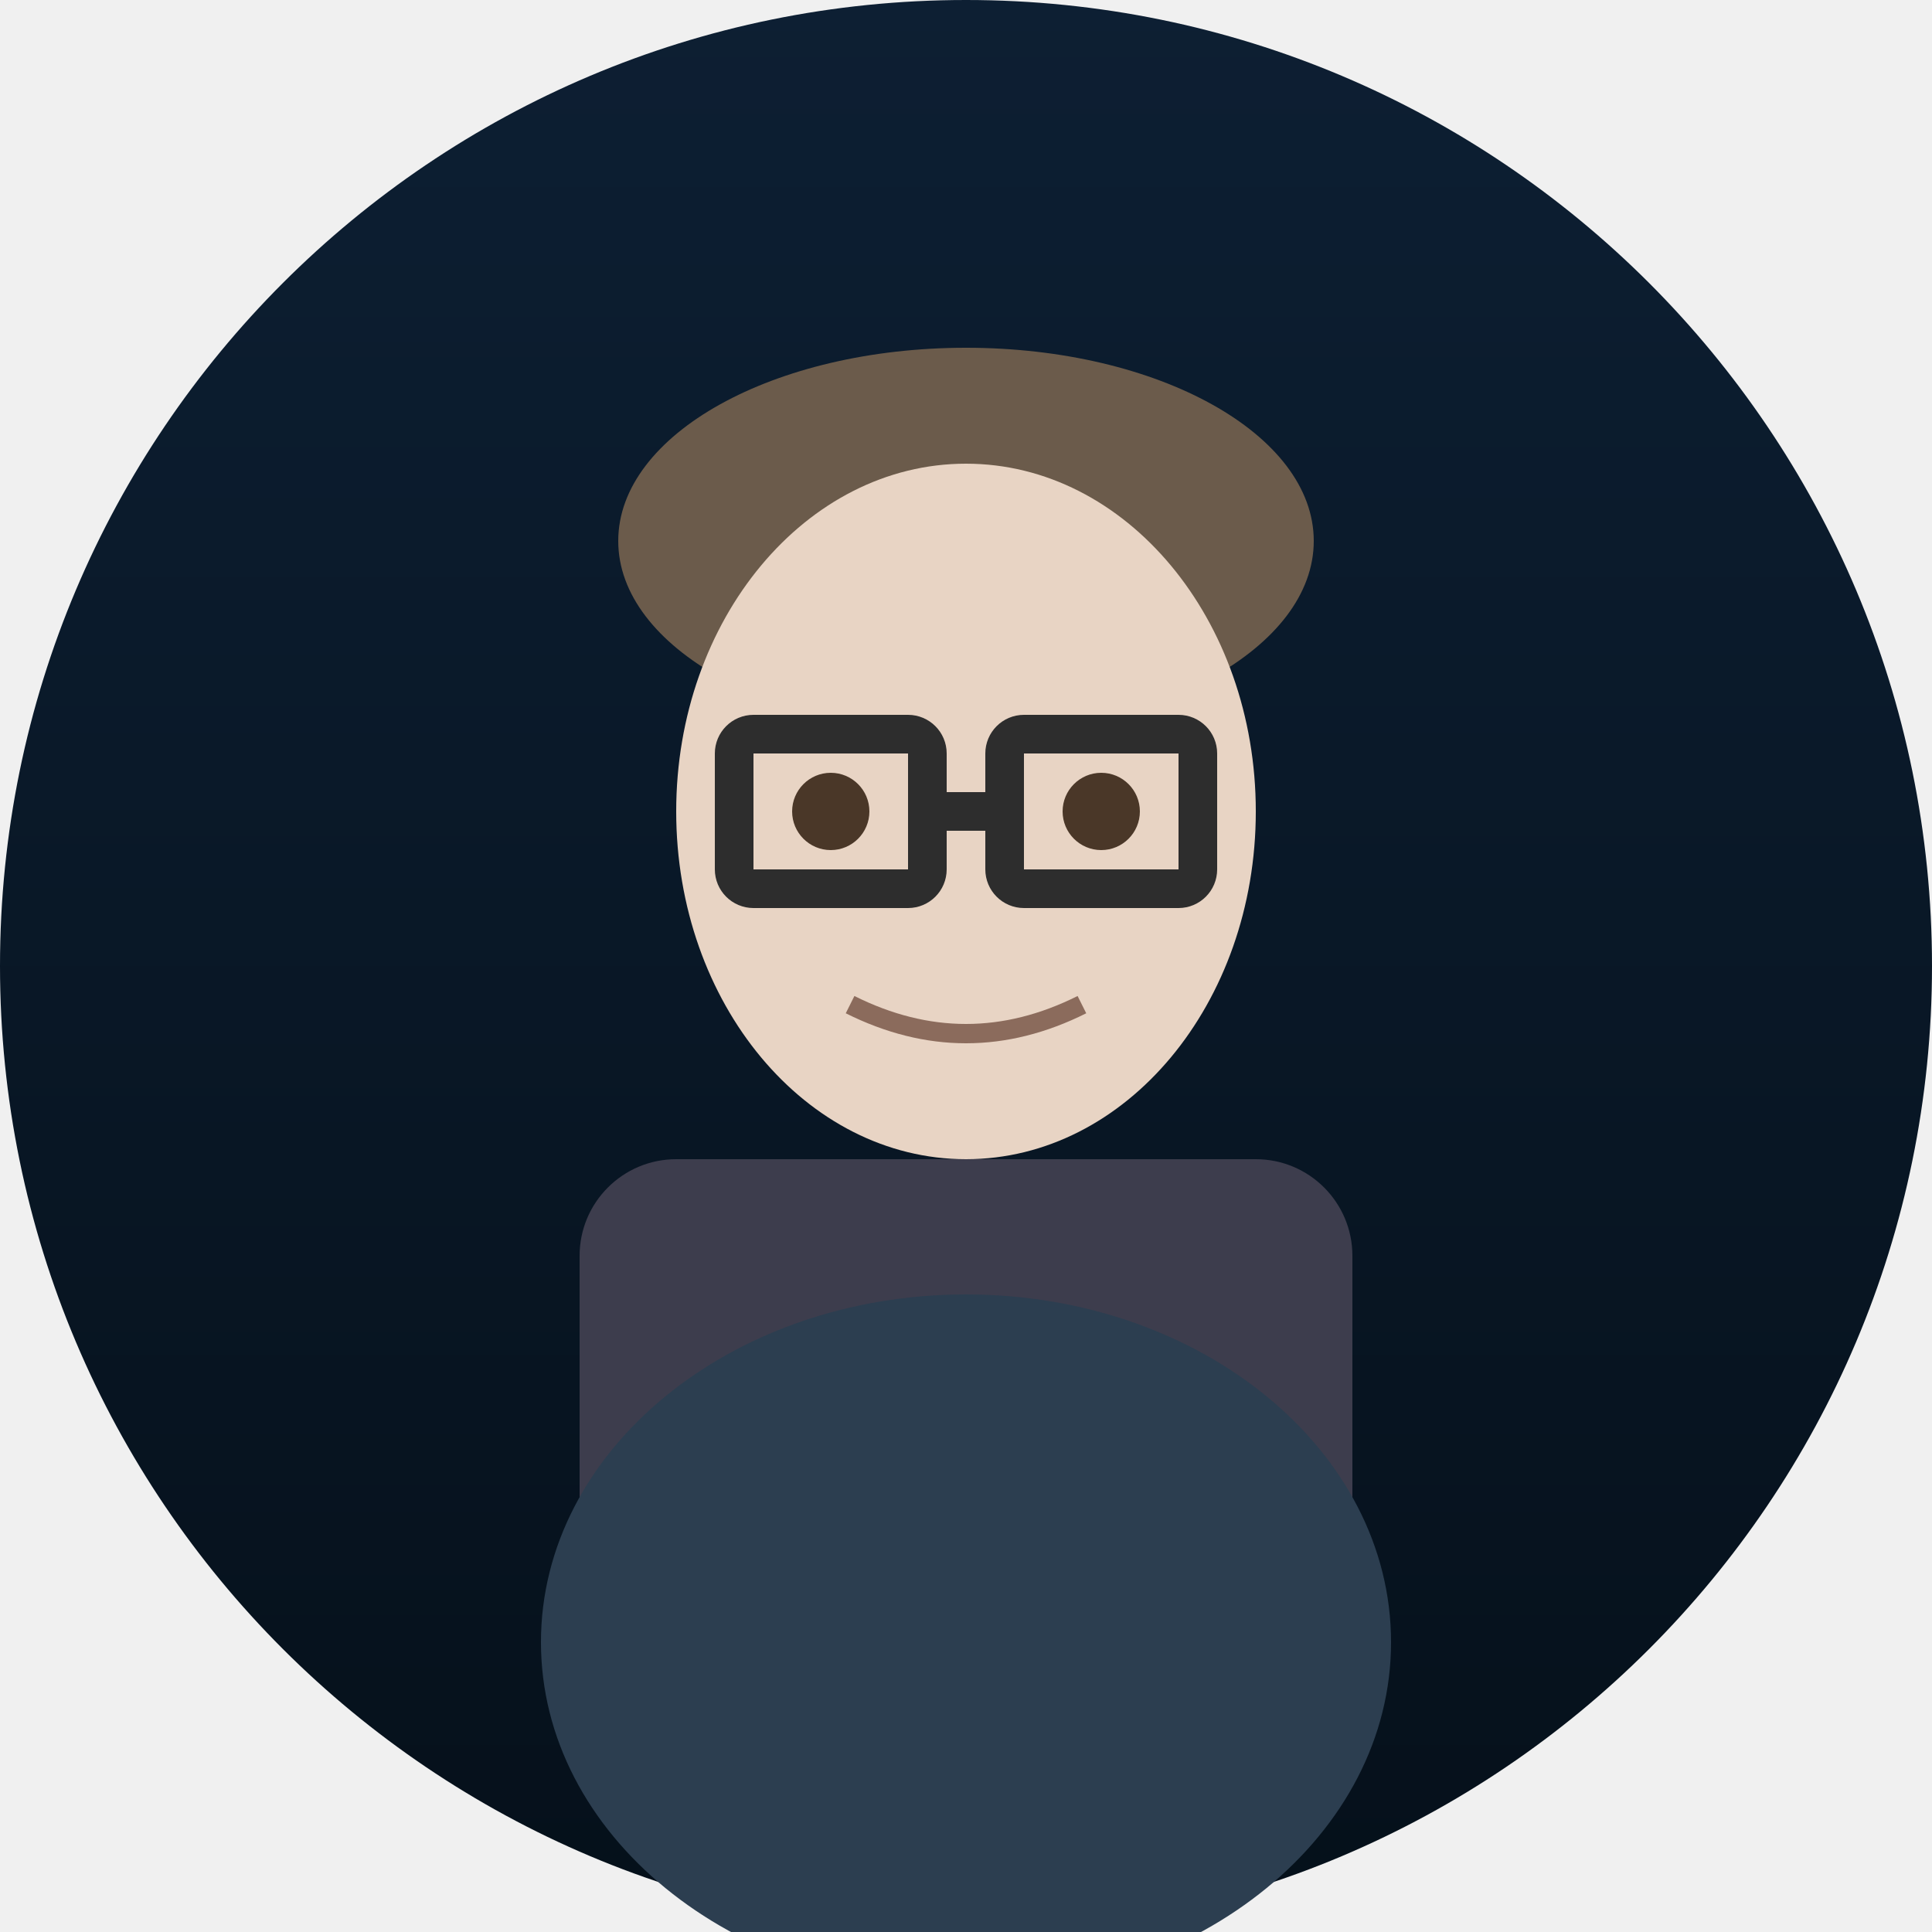
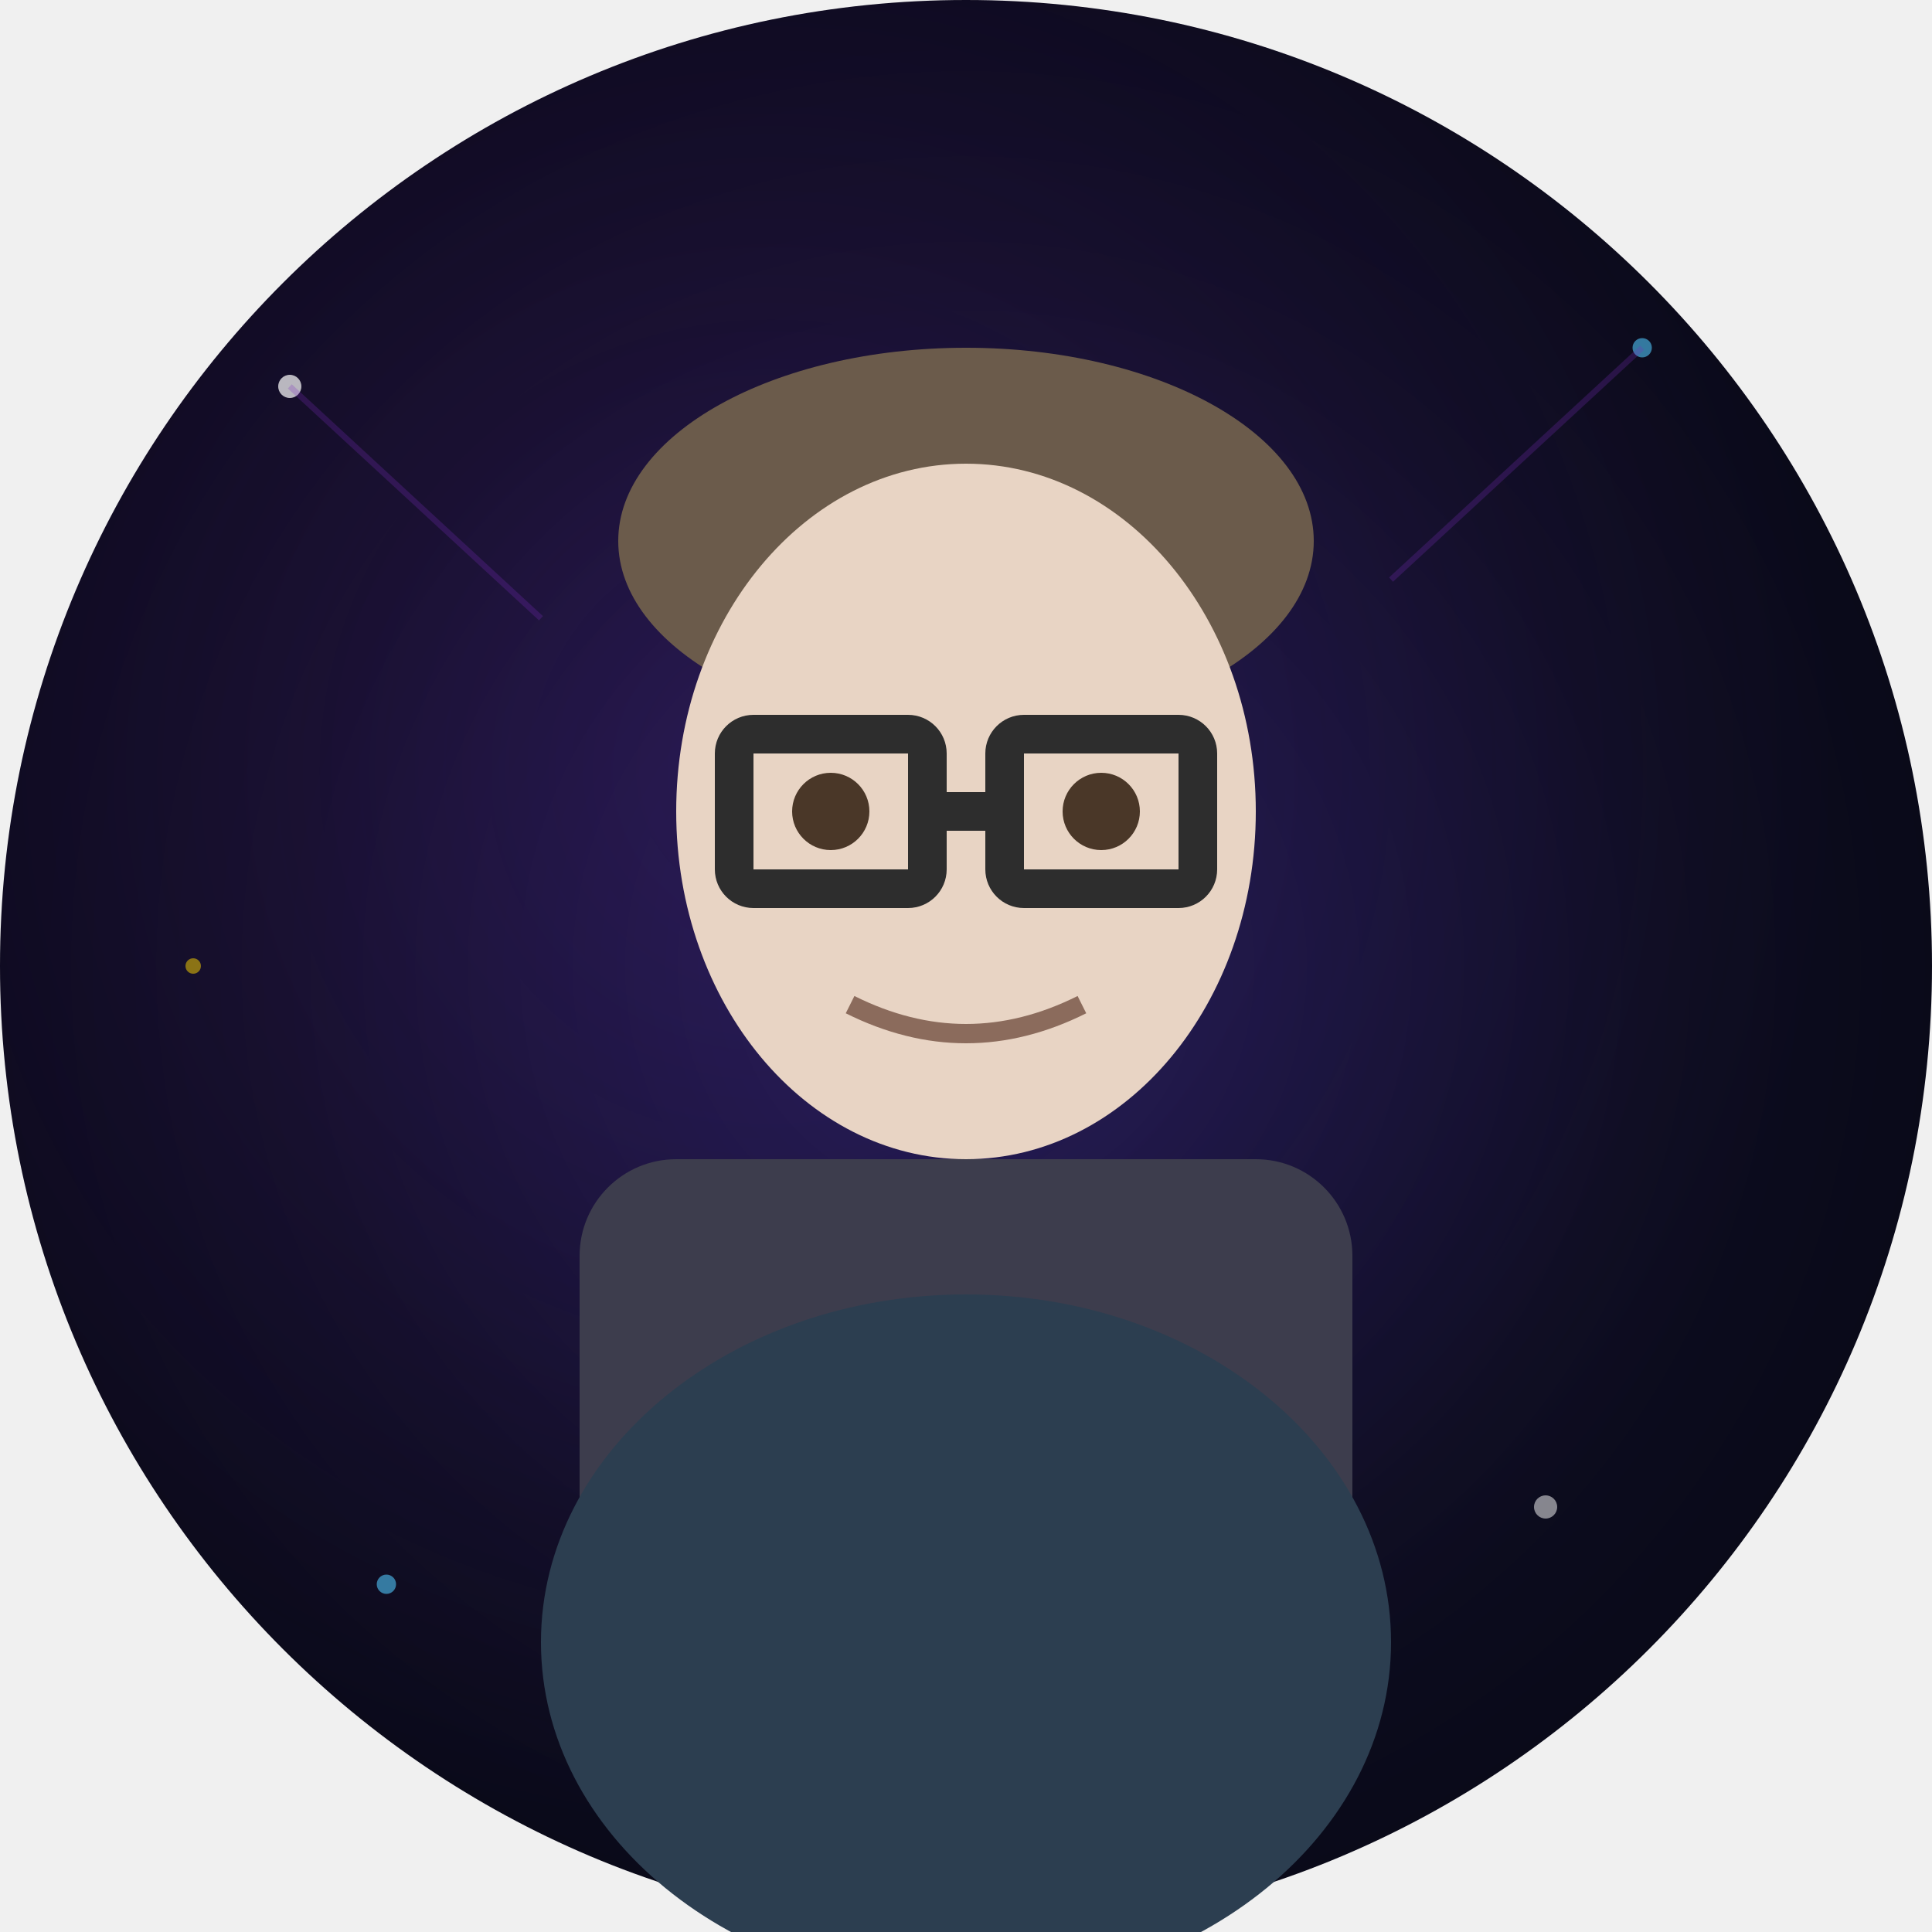
<svg xmlns="http://www.w3.org/2000/svg" viewBox="0 0 100 100">
  <defs>
-     <linearGradient id="bgHawking" x1="0%" y1="0%" x2="0%" y2="100%">
-       <stop offset="0%" style="stop-color:#0d1f33" />
-       <stop offset="100%" style="stop-color:#05101a" />
-     </linearGradient>
+     <radialGradient id="cosmicBgHawking" cx="50%" cy="50%" r="70%">
+       <stop offset="0%" style="stop-color:#1a1a4a" />
+       <stop offset="50%" style="stop-color:#0d0d20" />
+       <stop offset="100%" style="stop-color:#050510" />
+     </radialGradient>
+     <radialGradient id="nebulaHawking" cx="40%" cy="40%" r="55%">
+       <stop offset="0%" style="stop-color:#7b2cbf;stop-opacity:0.2" />
+       <stop offset="100%" style="stop-color:#7b2cbf;stop-opacity:0" />
+     </radialGradient>
  </defs>
-   <circle cx="50" cy="50" r="50" fill="url(#bgHawking)" />
+   <circle cx="50" cy="50" r="50" fill="url(#cosmicBgHawking)" />
+   <circle cx="50" cy="50" r="50" fill="url(#nebulaHawking)" />
+   <circle cx="15" cy="20" r="0.6" fill="#fff" opacity="0.7" />
+   <circle cx="85" cy="18" r="0.5" fill="#4fc3f7" opacity="0.6" />
+   <circle cx="80" cy="78" r="0.6" fill="#fff" opacity="0.5" />
+   <circle cx="20" cy="82" r="0.5" fill="#4fc3f7" opacity="0.6" />
+   <circle cx="10" cy="50" r="0.4" fill="#ffd700" opacity="0.5" />
+   <path d="M15 20 L28 32 M85 18 L72 30" stroke="#7b2cbf" stroke-width="0.3" opacity="0.25" />
  <rect x="30" y="60" width="40" height="25" rx="5" fill="#3d3d4d" />
  <ellipse cx="50" cy="28" rx="18" ry="10" fill="#6b5b4b" />
  <ellipse cx="50" cy="42" rx="15" ry="18" fill="#e8d4c4" />
  <rect x="38" y="38" width="10" height="8" rx="1" stroke="#2d2d2d" stroke-width="2" fill="none" />
  <rect x="52" y="38" width="10" height="8" rx="1" stroke="#2d2d2d" stroke-width="2" fill="none" />
  <line x1="48" y1="42" x2="52" y2="42" stroke="#2d2d2d" stroke-width="2" />
  <circle cx="43" cy="42" r="2" fill="#4a3728" />
  <circle cx="57" cy="42" r="2" fill="#4a3728" />
  <path d="M 44 52 Q 50 55 56 52" stroke="#8b6b5c" stroke-width="1" fill="none" />
  <ellipse cx="50" cy="85" rx="22" ry="18" fill="#2c3e50" />
</svg>
